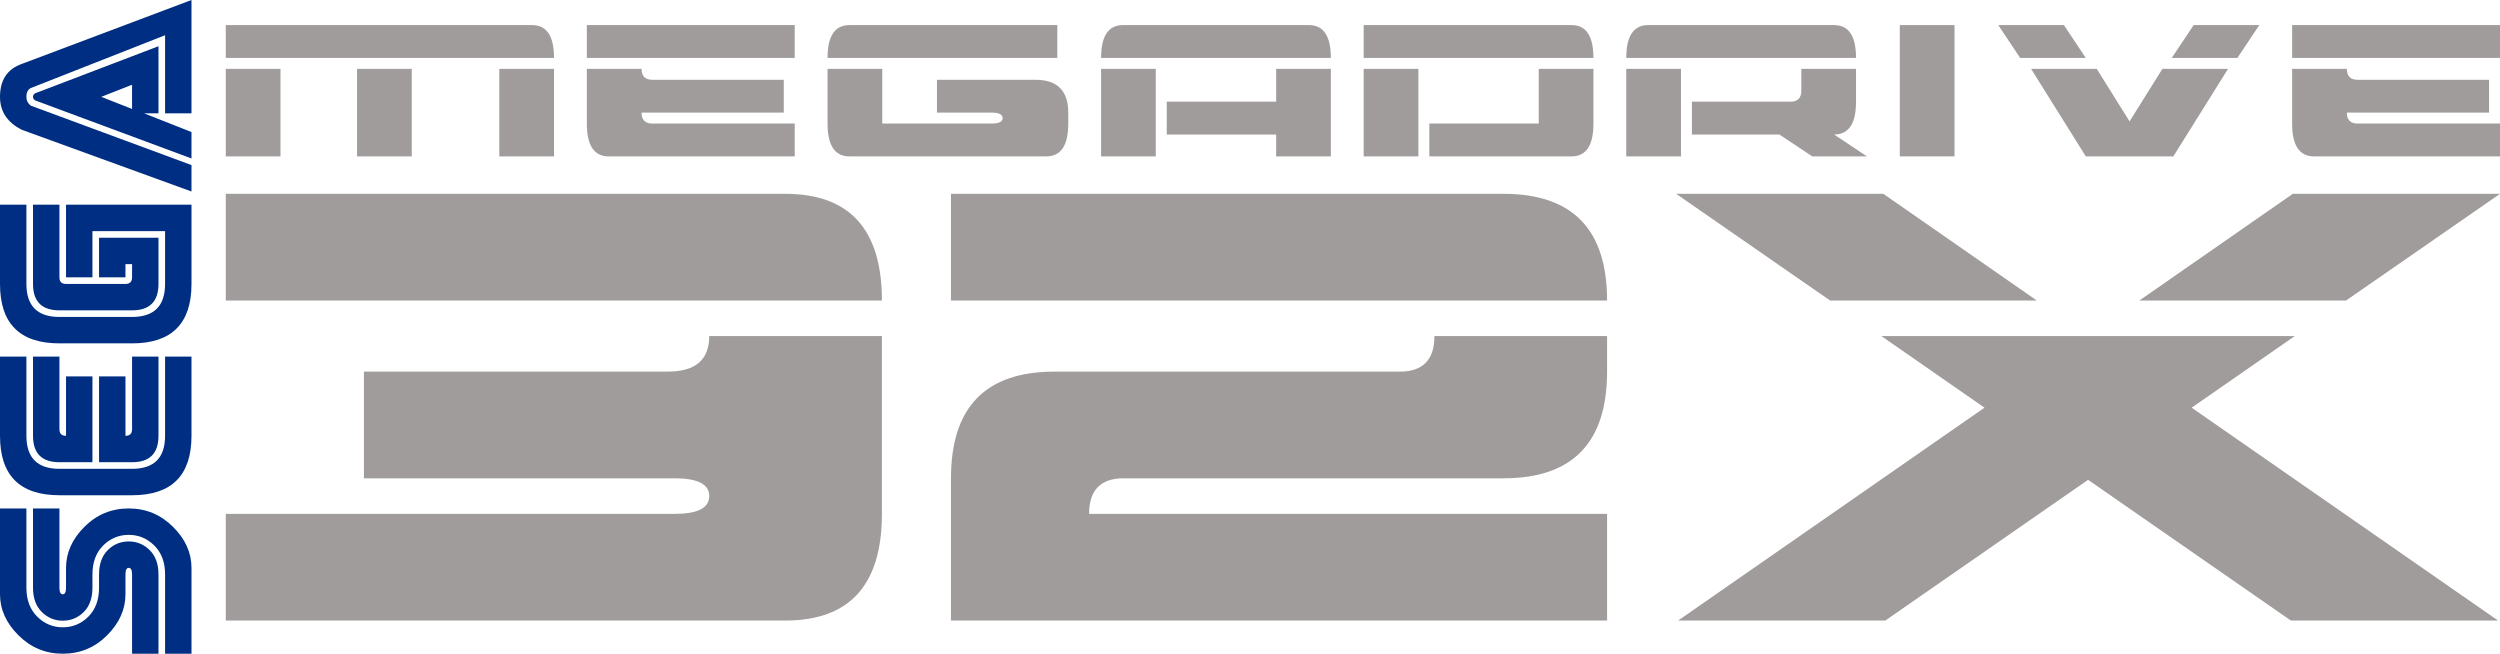
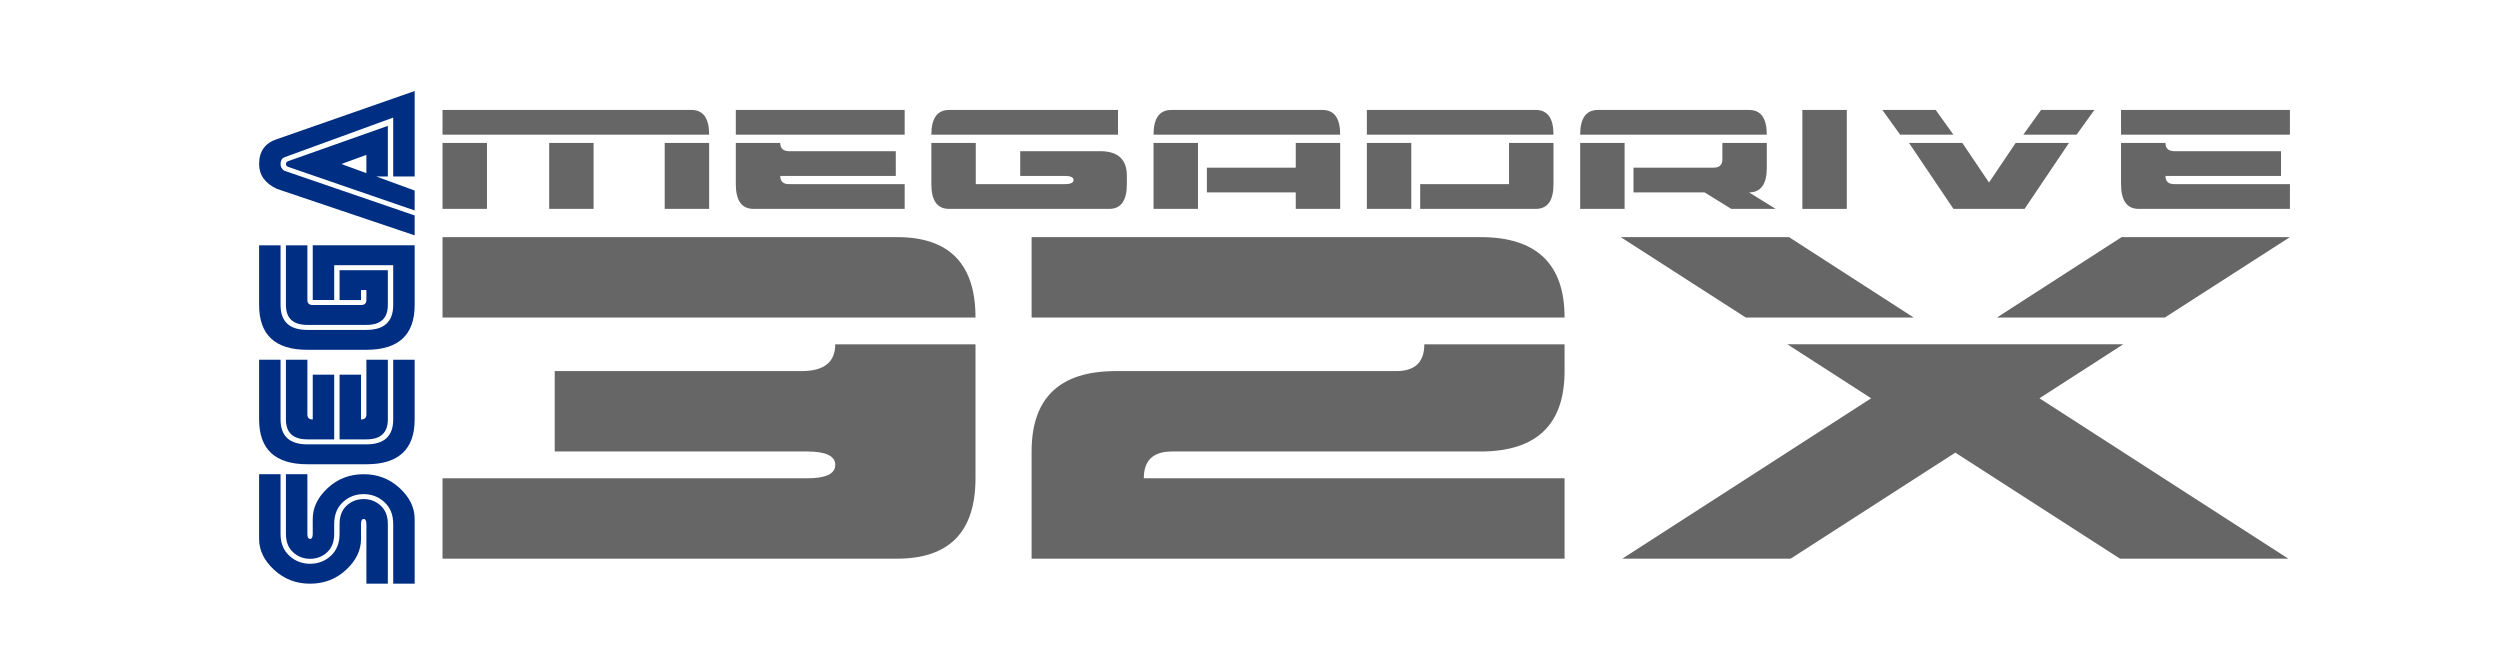
- <svg xmlns="http://www.w3.org/2000/svg" enable-background="new 0 0 288.411 75.415" viewBox="0 0 288.411 75.415">
-   <g fill="#a09c9b">
-     <path d="m26.048 6.682v-3.787h35.342c1.684 0 2.524 1.262 2.524 3.787zm0 11.36v-10.098h6.311v10.098zm15.146 0v-10.098h6.311v10.098zm16.409 0v-10.098h6.311v10.098z" />
-     <path d="m67.701 6.682v-3.787h23.982v3.787zm0 7.573v-6.311h6.311c0 .843.421 1.262 1.262 1.262h15.147v3.787h-16.409c0 .843.421 1.262 1.262 1.262h16.409v3.787h-21.457c-1.684 0-2.525-1.262-2.525-3.787z" />
-     <path d="m95.47 6.682c0-2.524.841-3.787 2.524-3.787h23.982v3.787zm0 7.573v-6.311h6.311v6.311h12.622c.841 0 1.262-.212 1.262-.631s-.422-.631-1.262-.631h-6.311v-3.787h11.36c2.524 0 3.787 1.262 3.787 3.787v1.262c0 2.524-.841 3.787-2.524 3.787h-22.72c-1.684 0-2.525-1.262-2.525-3.787z" />
-     <path d="m127.026 6.682c0-2.524.841-3.787 2.524-3.787h21.458c1.684 0 2.524 1.262 2.524 3.787zm0 11.36v-10.098h6.311v10.098zm20.196 0v-2.524h-12.622v-3.787h12.622v-3.787h6.311v10.098z" />
-     <path d="m157.32 6.682v-3.787h23.982c1.684 0 2.524 1.262 2.524 3.787zm0 11.36v-10.098h6.311v10.098zm23.982 0h-16.409v-3.787h12.622v-6.311h6.311v6.311c0 2.525-.84 3.787-2.524 3.787z" />
-     <path d="m187.613 6.682c0-2.524.841-3.787 2.524-3.787h21.458c1.684 0 2.524 1.262 2.524 3.787zm0 11.36v-10.098h6.311v10.098zm7.574-2.525v-3.787h11.36c.841 0 1.262-.419 1.262-1.262v-2.524h6.311v3.787c0 2.524-.841 3.787-2.524 3.787l3.787 2.524h-6.311l-3.787-2.524h-10.098z" />
-     <path d="m219.169 18.042v-15.147h6.311v15.147z" />
-     <path d="m233.053 6.682-2.524-3.787h7.573l2.524 3.787zm7.574 11.36-6.311-10.098h7.573l3.787 6.059 3.787-6.059h7.573l-6.311 10.098zm9.917-11.36 2.524-3.787h7.573l-2.524 3.787z" />
-     <path d="m264.429 6.682v-3.787h23.982v3.787zm0 7.573v-6.311h6.311c0 .843.421 1.262 1.262 1.262h15.147v3.787h-16.409c0 .843.421 1.262 1.262 1.262h16.409v3.787h-21.458c-1.683 0-2.524-1.262-2.524-3.787z" />
-     <path d="m26.048 34.667v-12.306h64.538c7.436 0 11.155 4.102 11.155 12.307h-75.693zm0 36.921v-12.307h51.79c2.655 0 3.984-.685 3.984-2.051s-1.329-2.051-3.984-2.051h-35.855v-12.307h35.058c3.187 0 4.781-1.366 4.781-4.102h19.919v20.511c0 8.205-3.719 12.307-11.155 12.307z" />
-     <path d="m109.708 34.667v-12.306h63.741c7.968 0 11.951 4.102 11.951 12.307h-75.692zm0 20.512c0-8.205 3.984-12.307 11.951-12.307h39.838c2.655 0 3.984-1.366 3.984-4.102h19.919v4.102c0 8.205-3.984 12.307-11.951 12.307h-43.822c-2.655 0-3.984 1.366-3.984 4.102h59.757v12.307h-75.693v-16.409z" />
-     <path d="m211.125 34.667-17.757-12.307h23.903l17.7 12.307zm53.156 36.921-23.391-16.234-23.391 16.233h-23.903l35.342-24.555-11.895-8.263h47.692l-11.895 8.263 35.342 24.555h-23.901zm.227-49.227h23.903l-17.757 12.307h-23.846z" />
+ <svg xmlns="http://www.w3.org/2000/svg" enable-background="new 0 0 288.411 75.415" viewBox="0 0 288.411 75.415" version="1.1" id="svg36">
+   <defs id="defs40" />
+   <g id="g26" style="fill:#666666" transform="matrix(0.8123249,0,0,0.7536186,29.89134,10.50236)">
+     <path d="M 26.048,6.682 V 2.895 H 61.39 c 1.684,0 2.524,1.262 2.524,3.787 z m 0,11.36 V 7.944 h 6.311 v 10.098 z m 15.146,0 V 7.944 h 6.311 v 10.098 z m 16.409,0 V 7.944 h 6.311 v 10.098 z" id="path2" style="fill:#666666" />
+     <path d="M 67.701,6.682 V 2.895 h 23.982 v 3.787 z m 0,7.573 V 7.944 h 6.311 c 0,0.843 0.421,1.262 1.262,1.262 h 15.147 v 3.787 H 74.012 c 0,0.843 0.421,1.262 1.262,1.262 h 16.409 v 3.787 H 70.226 c -1.684,0 -2.525,-1.262 -2.525,-3.787 z" id="path4" style="fill:#666666" />
+     <path d="m 95.47,6.682 c 0,-2.524 0.841,-3.787 2.524,-3.787 h 23.982 v 3.787 z m 0,7.573 V 7.944 h 6.311 v 6.311 h 12.622 c 0.841,0 1.262,-0.212 1.262,-0.631 0,-0.419 -0.422,-0.631 -1.262,-0.631 h -6.311 V 9.206 h 11.36 c 2.524,0 3.787,1.262 3.787,3.787 v 1.262 c 0,2.524 -0.841,3.787 -2.524,3.787 h -22.72 c -1.684,0 -2.525,-1.262 -2.525,-3.787 z" id="path6" style="fill:#666666" />
+     <path d="m 127.026,6.682 c 0,-2.524 0.841,-3.787 2.524,-3.787 h 21.458 c 1.684,0 2.524,1.262 2.524,3.787 z m 0,11.36 V 7.944 h 6.311 v 10.098 z m 20.196,0 V 15.518 H 134.6 v -3.787 h 12.622 V 7.944 h 6.311 v 10.098 z" id="path8" style="fill:#666666" />
+     <path d="M 157.32,6.682 V 2.895 h 23.982 c 1.684,0 2.524,1.262 2.524,3.787 z m 0,11.36 V 7.944 h 6.311 v 10.098 z m 23.982,0 h -16.409 v -3.787 h 12.622 V 7.944 h 6.311 v 6.311 c 0,2.525 -0.84,3.787 -2.524,3.787 z" id="path10" style="fill:#666666" />
+     <path d="m 187.613,6.682 c 0,-2.524 0.841,-3.787 2.524,-3.787 h 21.458 c 1.684,0 2.524,1.262 2.524,3.787 z m 0,11.36 V 7.944 h 6.311 v 10.098 z m 7.574,-2.525 V 11.73 h 11.36 c 0.841,0 1.262,-0.419 1.262,-1.262 V 7.944 h 6.311 v 3.787 c 0,2.524 -0.841,3.787 -2.524,3.787 l 3.787,2.524 h -6.311 l -3.787,-2.524 h -10.098 z" id="path12" style="fill:#666666" />
+     <path d="M 219.169,18.042 V 2.895 h 6.311 v 15.147 z" id="path14" style="fill:#666666" />
+     <path d="m 233.053,6.682 -2.524,-3.787 h 7.573 l 2.524,3.787 z m 7.574,11.36 -6.311,-10.098 h 7.573 l 3.787,6.059 3.787,-6.059 h 7.573 l -6.311,10.098 z m 9.917,-11.36 2.524,-3.787 h 7.573 l -2.524,3.787 z" id="path16" style="fill:#666666" />
+     <path d="M 264.429,6.682 V 2.895 h 23.982 v 3.787 z m 0,7.573 V 7.944 h 6.311 c 0,0.843 0.421,1.262 1.262,1.262 h 15.147 v 3.787 H 270.74 c 0,0.843 0.421,1.262 1.262,1.262 h 16.409 v 3.787 h -21.458 c -1.683,0 -2.524,-1.262 -2.524,-3.787 z" id="path18" style="fill:#666666" />
+     <path d="M 26.048,34.667 V 22.361 h 64.538 c 7.436,0 11.155,4.102 11.155,12.307 H 26.048 Z m 0,36.921 V 59.281 h 51.79 c 2.655,0 3.984,-0.685 3.984,-2.051 0,-1.366 -1.329,-2.051 -3.984,-2.051 H 41.983 V 42.872 h 35.058 c 3.187,0 4.781,-1.366 4.781,-4.102 h 19.919 v 20.511 c 0,8.205 -3.719,12.307 -11.155,12.307 z" id="path20" style="fill:#666666" />
+     <path d="M 109.708,34.667 V 22.361 h 63.741 c 7.968,0 11.951,4.102 11.951,12.307 h -75.692 z m 0,20.512 c 0,-8.205 3.984,-12.307 11.951,-12.307 h 39.838 c 2.655,0 3.984,-1.366 3.984,-4.102 H 185.4 v 4.102 c 0,8.205 -3.984,12.307 -11.951,12.307 h -43.822 c -2.655,0 -3.984,1.366 -3.984,4.102 H 185.4 V 71.588 H 109.707 V 55.179 Z" id="path22" style="fill:#666666" />
+     <path d="M 211.125,34.667 193.368,22.36 h 23.903 l 17.7,12.307 z M 264.281,71.588 240.89,55.354 217.499,71.587 h -23.903 l 35.342,-24.555 -11.895,-8.263 h 47.692 l -11.895,8.263 35.342,24.555 h -23.901 z m 0.227,-49.227 h 23.903 l -17.757,12.307 h -23.846 z" id="path24" style="fill:#666666" />
  </g>
-   <path d="m7.237 75.415c-1.981 0-3.682-.707-5.104-2.12s-2.133-2.992-2.133-4.736v-9.903h3.047v9.141c0 1.405.414 2.518 1.244 3.339s1.811 1.232 2.946 1.232c1.15 0 2.137-.41 2.959-1.232.82-.821 1.231-1.934 1.231-3.339v-1.524c0-1.202.334-2.137 1.004-2.806.668-.669 1.477-1.003 2.424-1.003.932 0 1.734.334 2.412 1.003s1.016 1.604 1.016 2.806v9.141h-3.047v-9.141c0-.508-.127-.762-.381-.762s-.381.254-.381.762v2.285c0 1.743-.707 3.322-2.121 4.736-1.413 1.414-3.118 2.121-5.116 2.121zm0-3.809c-.932 0-1.734-.334-2.412-1.003s-1.016-1.603-1.016-2.805v-9.141h3.047v9.141c0 .508.127.762.381.762s.381-.254.381-.762v-2.285c0-1.743.707-3.322 2.121-4.736 1.412-1.413 3.117-2.12 5.116-2.12 1.981 0 3.682.707 5.104 2.12s2.133 2.992 2.133 4.736v9.903h-3.047v-9.141c0-1.405-.414-2.518-1.244-3.339s-1.811-1.232-2.946-1.232c-1.15 0-2.137.41-2.959 1.232-.82.821-1.231 1.934-1.231 3.339v1.524c0 1.202-.334 2.137-1.004 2.806-.668.667-1.477 1.001-2.424 1.001z" fill="#002e82" />
-   <path d="m6.856 57.133c-4.571 0-6.856-2.286-6.856-6.856v-9.141h3.047v9.141c0 2.539 1.27 3.809 3.809 3.809h8.379c2.539 0 3.809-1.27 3.809-3.809v-9.141h3.047v9.141c0 4.571-2.285 6.856-6.856 6.856zm3.809-3.809h-3.809c-2.031 0-3.047-1.016-3.047-3.047v-9.141h3.047v8.379c0 .508.254.762.762.762v-6.856h3.047zm.762 0v-9.903h3.047v6.856c.508 0 .762-.254.762-.762v-8.379h3.047v9.141c0 2.031-1.016 3.047-3.047 3.047z" fill="#002e82" />
-   <path d="m6.856 39.612c-4.571 0-6.856-2.285-6.856-6.856v-9.141h3.047v9.141c0 2.539 1.27 3.809 3.809 3.809h8.379c2.539 0 3.809-1.27 3.809-3.809v-6.094h-8.379v5.332h-3.047v-8.379h14.474v9.141c0 4.571-2.285 6.856-6.856 6.856zm0-3.809c-2.031 0-3.047-1.016-3.047-3.047v-9.141h3.047v8.379c0 .508.254.762.762.762h6.856c.508 0 .762-.254.762-.762v-1.524h-.762v1.524h-3.047v-4.571h6.856v5.332c0 2.031-1.016 3.047-3.047 3.047h-8.38z" fill="#002e82" />
-   <path d="m19.044 13.077v-9.014l-15.489 6.094c-.338.169-.508.508-.508 1.016 0 .423.17.762.508 1.016l18.536 6.856v3.047l-19.552-7.11c-1.693-.847-2.539-2.117-2.539-3.809 0-1.946.846-3.216 2.539-3.809l19.552-7.364v13.077zm-.762 0h-1.651l5.459 2.158v3.047l-17.773-6.602c-.338-.085-.508-.254-.508-.508s.17-.423.508-.508l13.966-5.332v7.745zm-6.602-1.904 3.555 1.397v-2.794z" fill="#002e82" />
+   <path d="m 35.77,67.337 c -1.609,0 -2.991,-0.533 -4.146,-1.598 -1.155,-1.065 -1.733,-2.255 -1.733,-3.569 v -7.463 h 2.475 v 6.889 c 0,1.059 0.336,1.898 1.011,2.516 0.674,0.619 1.471,0.928 2.393,0.928 0.934,0 1.736,-0.309 2.404,-0.928 0.666,-0.619 1,-1.457 1,-2.516 v -1.149 c 0,-0.906 0.271,-1.61 0.816,-2.115 0.543,-0.504 1.2,-0.756 1.969,-0.756 0.757,0 1.409,0.252 1.959,0.756 0.551,0.504 0.825,1.209 0.825,2.115 v 6.889 H 42.268 v -6.889 c 0,-0.383 -0.103,-0.574 -0.309,-0.574 -0.206,0 -0.309,0.191 -0.309,0.574 v 1.722 c 0,1.314 -0.574,2.504 -1.723,3.569 -1.148,1.066 -2.533,1.598 -4.156,1.598 z m 0,-2.871 c -0.757,0 -1.409,-0.252 -1.959,-0.756 -0.551,-0.504 -0.825,-1.208 -0.825,-2.114 v -6.889 h 2.475 v 6.889 c 0,0.383 0.103,0.574 0.309,0.574 0.206,0 0.309,-0.191 0.309,-0.574 v -1.722 c 0,-1.314 0.574,-2.504 1.723,-3.569 1.147,-1.065 2.532,-1.598 4.156,-1.598 1.609,0 2.991,0.533 4.146,1.598 1.155,1.065 1.733,2.255 1.733,3.569 v 7.463 h -2.475 v -6.889 c 0,-1.059 -0.336,-1.898 -1.011,-2.516 -0.674,-0.619 -1.471,-0.928 -2.393,-0.928 -0.934,0 -1.736,0.309 -2.404,0.928 -0.666,0.619 -1,1.457 -1,2.516 v 1.149 c 0,0.906 -0.271,1.61 -0.816,2.115 -0.543,0.503 -1.2,0.754 -1.969,0.754 z" id="path28" style="fill:#002e82;stroke-width:0.782" />
+   <path d="m 35.461,53.559 c -3.713,0 -5.569,-1.723 -5.569,-5.167 v -6.889 h 2.475 v 6.889 c 0,1.913 1.032,2.871 3.094,2.871 h 6.806 c 2.062,0 3.094,-0.957 3.094,-2.871 v -6.889 h 2.475 v 6.889 c 0,3.445 -1.856,5.167 -5.569,5.167 z m 3.094,-2.871 h -3.094 c -1.65,0 -2.475,-0.766 -2.475,-2.296 v -6.889 h 2.475 v 6.315 c 0,0.383 0.206,0.574 0.619,0.574 v -5.167 h 2.475 z m 0.619,0 v -7.463 h 2.475 v 5.167 c 0.413,0 0.619,-0.191 0.619,-0.574 v -6.315 h 2.475 v 6.889 c 0,1.531 -0.825,2.296 -2.475,2.296 z" id="path30" style="fill:#002e82;stroke-width:0.782" />
+   <path d="m 35.461,40.355 c -3.713,0 -5.569,-1.722 -5.569,-5.167 v -6.889 h 2.475 v 6.889 c 0,1.913 1.032,2.871 3.094,2.871 h 6.806 c 2.062,0 3.094,-0.957 3.094,-2.871 V 30.595 h -6.806 v 4.018 h -2.475 v -6.315 h 11.758 v 6.889 c 0,3.445 -1.856,5.167 -5.569,5.167 z m 0,-2.871 c -1.65,0 -2.475,-0.766 -2.475,-2.296 v -6.889 h 2.475 v 6.315 c 0,0.383 0.206,0.574 0.619,0.574 h 5.569 c 0.413,0 0.619,-0.191 0.619,-0.574 V 33.465 h -0.619 v 1.149 h -2.475 v -3.445 h 5.569 v 4.018 c 0,1.531 -0.825,2.296 -2.475,2.296 h -6.807 z" id="path32" style="fill:#002e82;stroke-width:0.782" />
+   <path d="m 45.361,20.357 v -6.793 l -12.582,4.593 c -0.275,0.127 -0.413,0.383 -0.413,0.766 0,0.319 0.138,0.574 0.413,0.766 l 15.057,5.167 v 2.296 L 31.954,21.793 c -1.375,-0.638 -2.062,-1.595 -2.062,-2.871 0,-1.467 0.687,-2.424 2.062,-2.871 l 15.883,-5.55 v 9.855 z m -0.619,0 h -1.341 l 4.434,1.626 v 2.296 l -14.437,-4.975 c -0.275,-0.064 -0.413,-0.191 -0.413,-0.383 0,-0.191 0.138,-0.319 0.413,-0.383 l 11.345,-4.018 v 5.837 z m -5.363,-1.435 2.888,1.053 v -2.106 z" id="path34" style="fill:#002e82;stroke-width:0.782" />
</svg>
